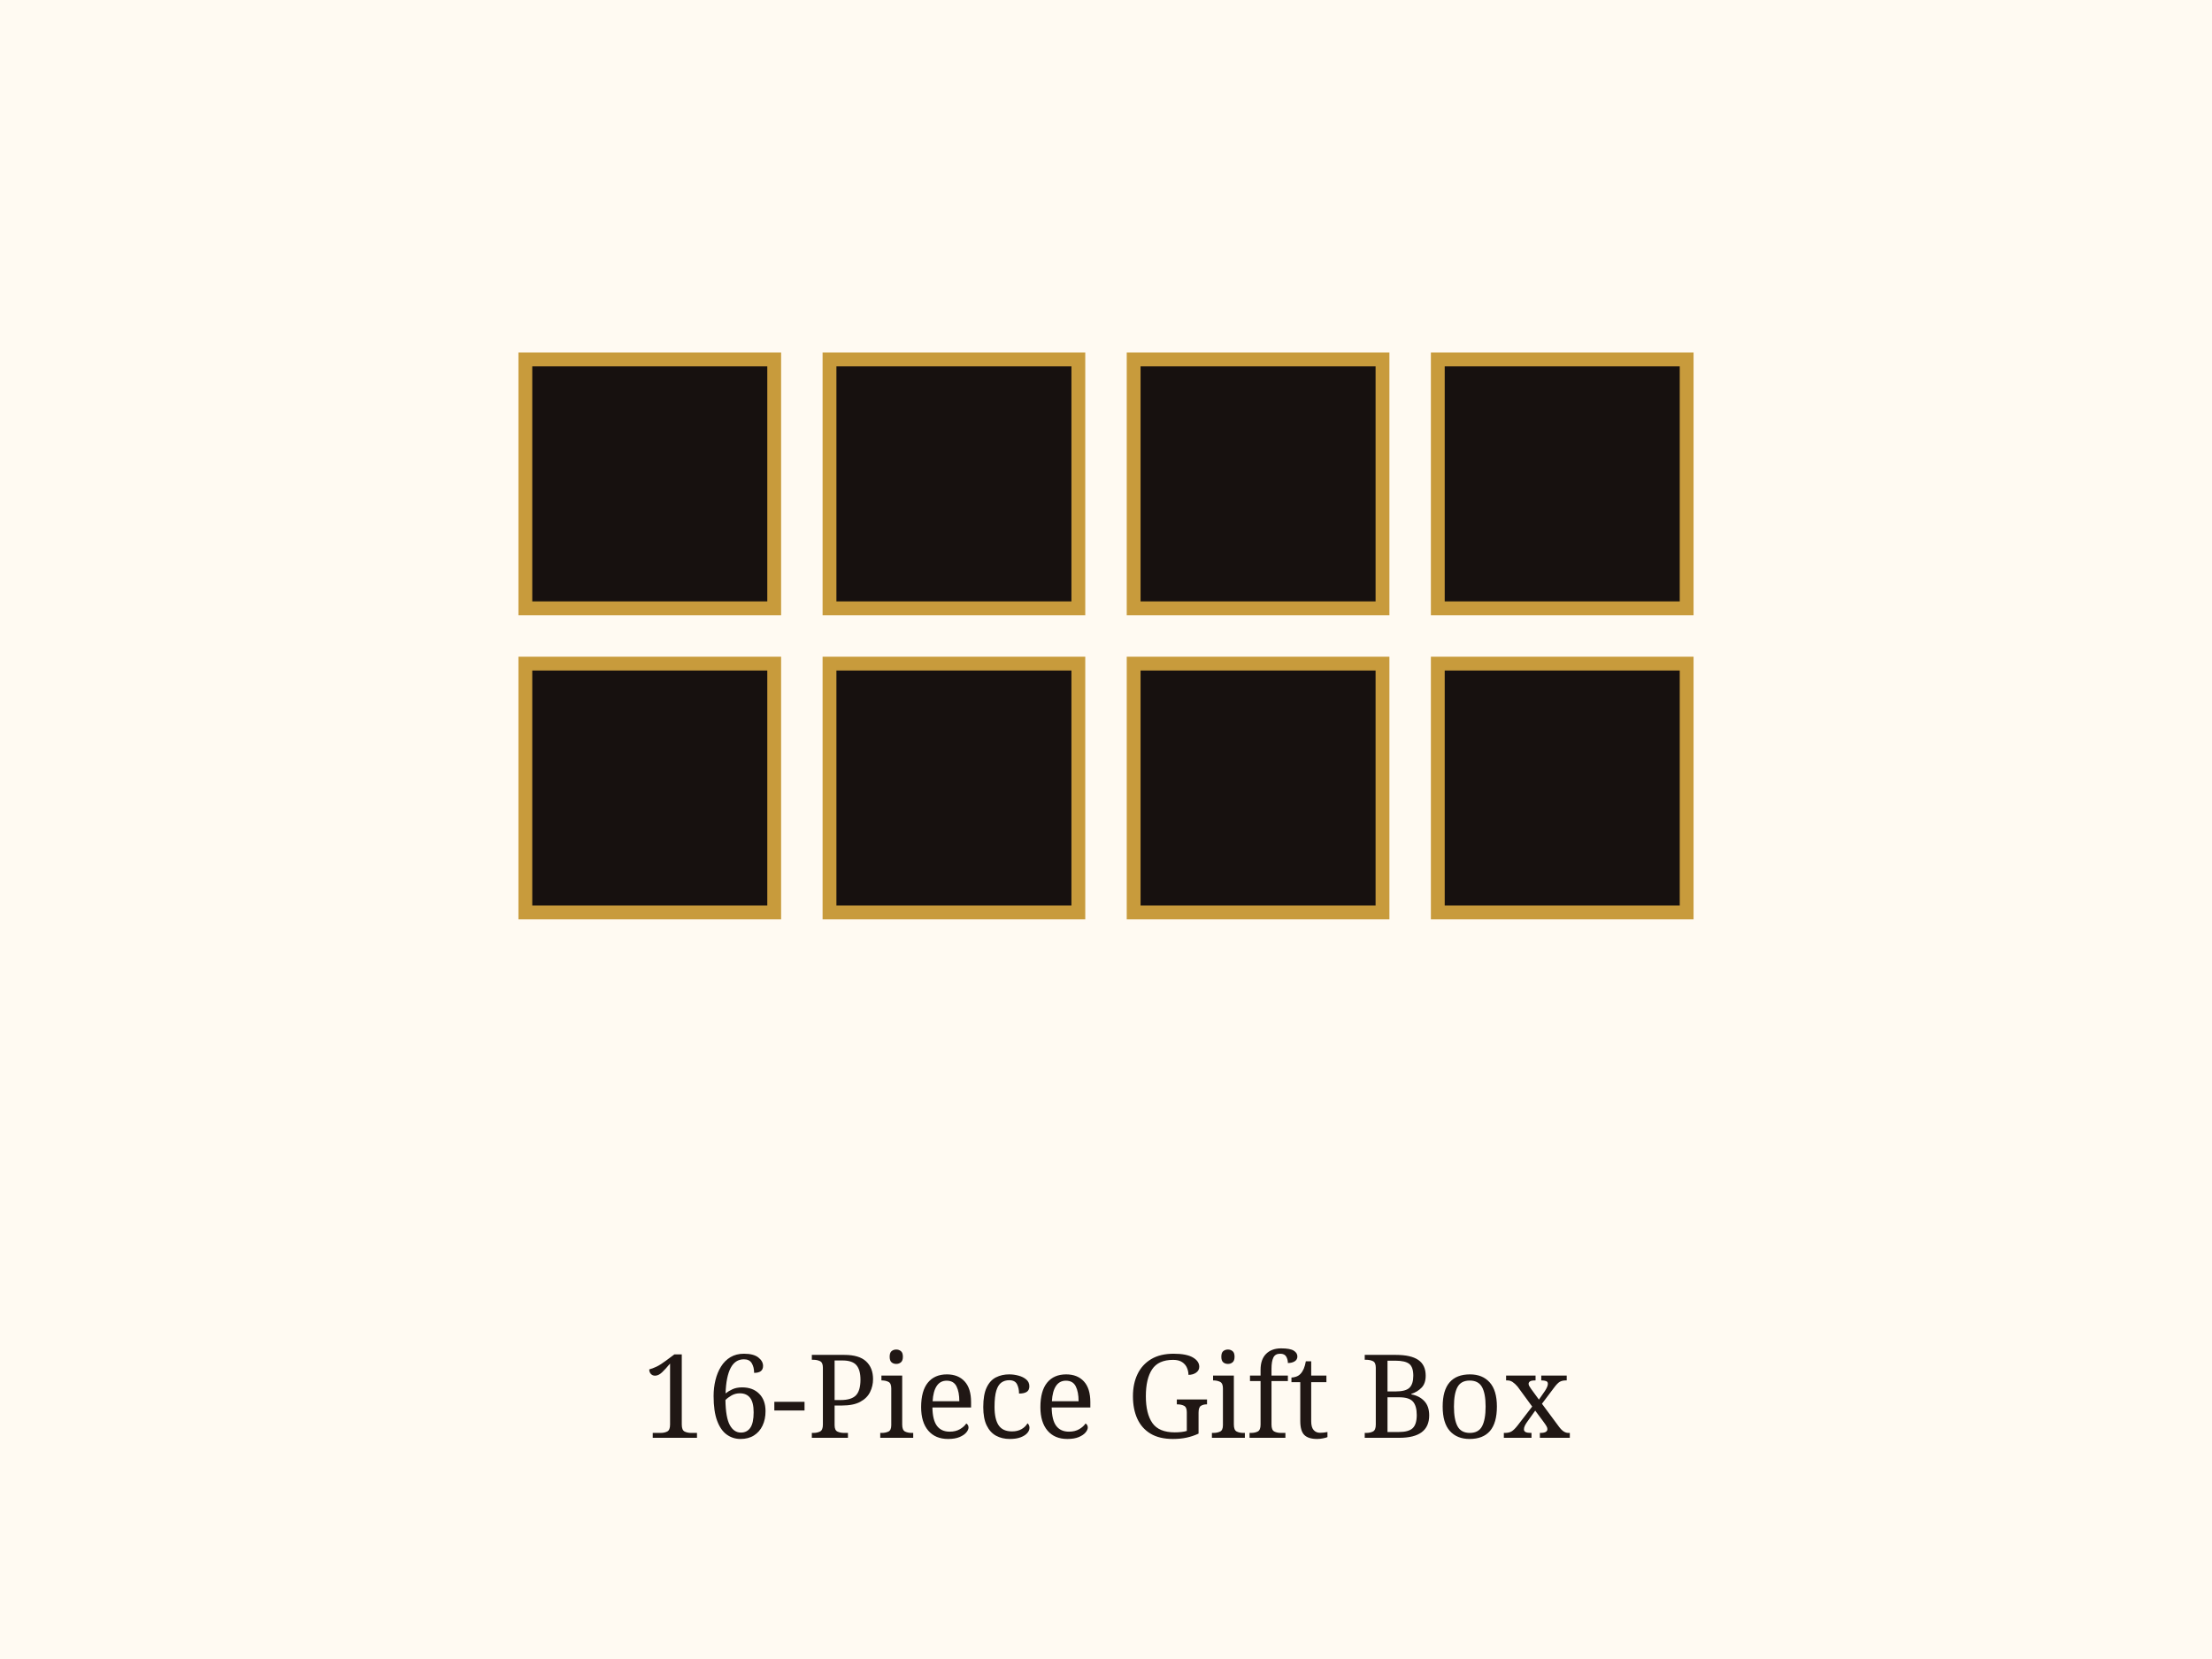
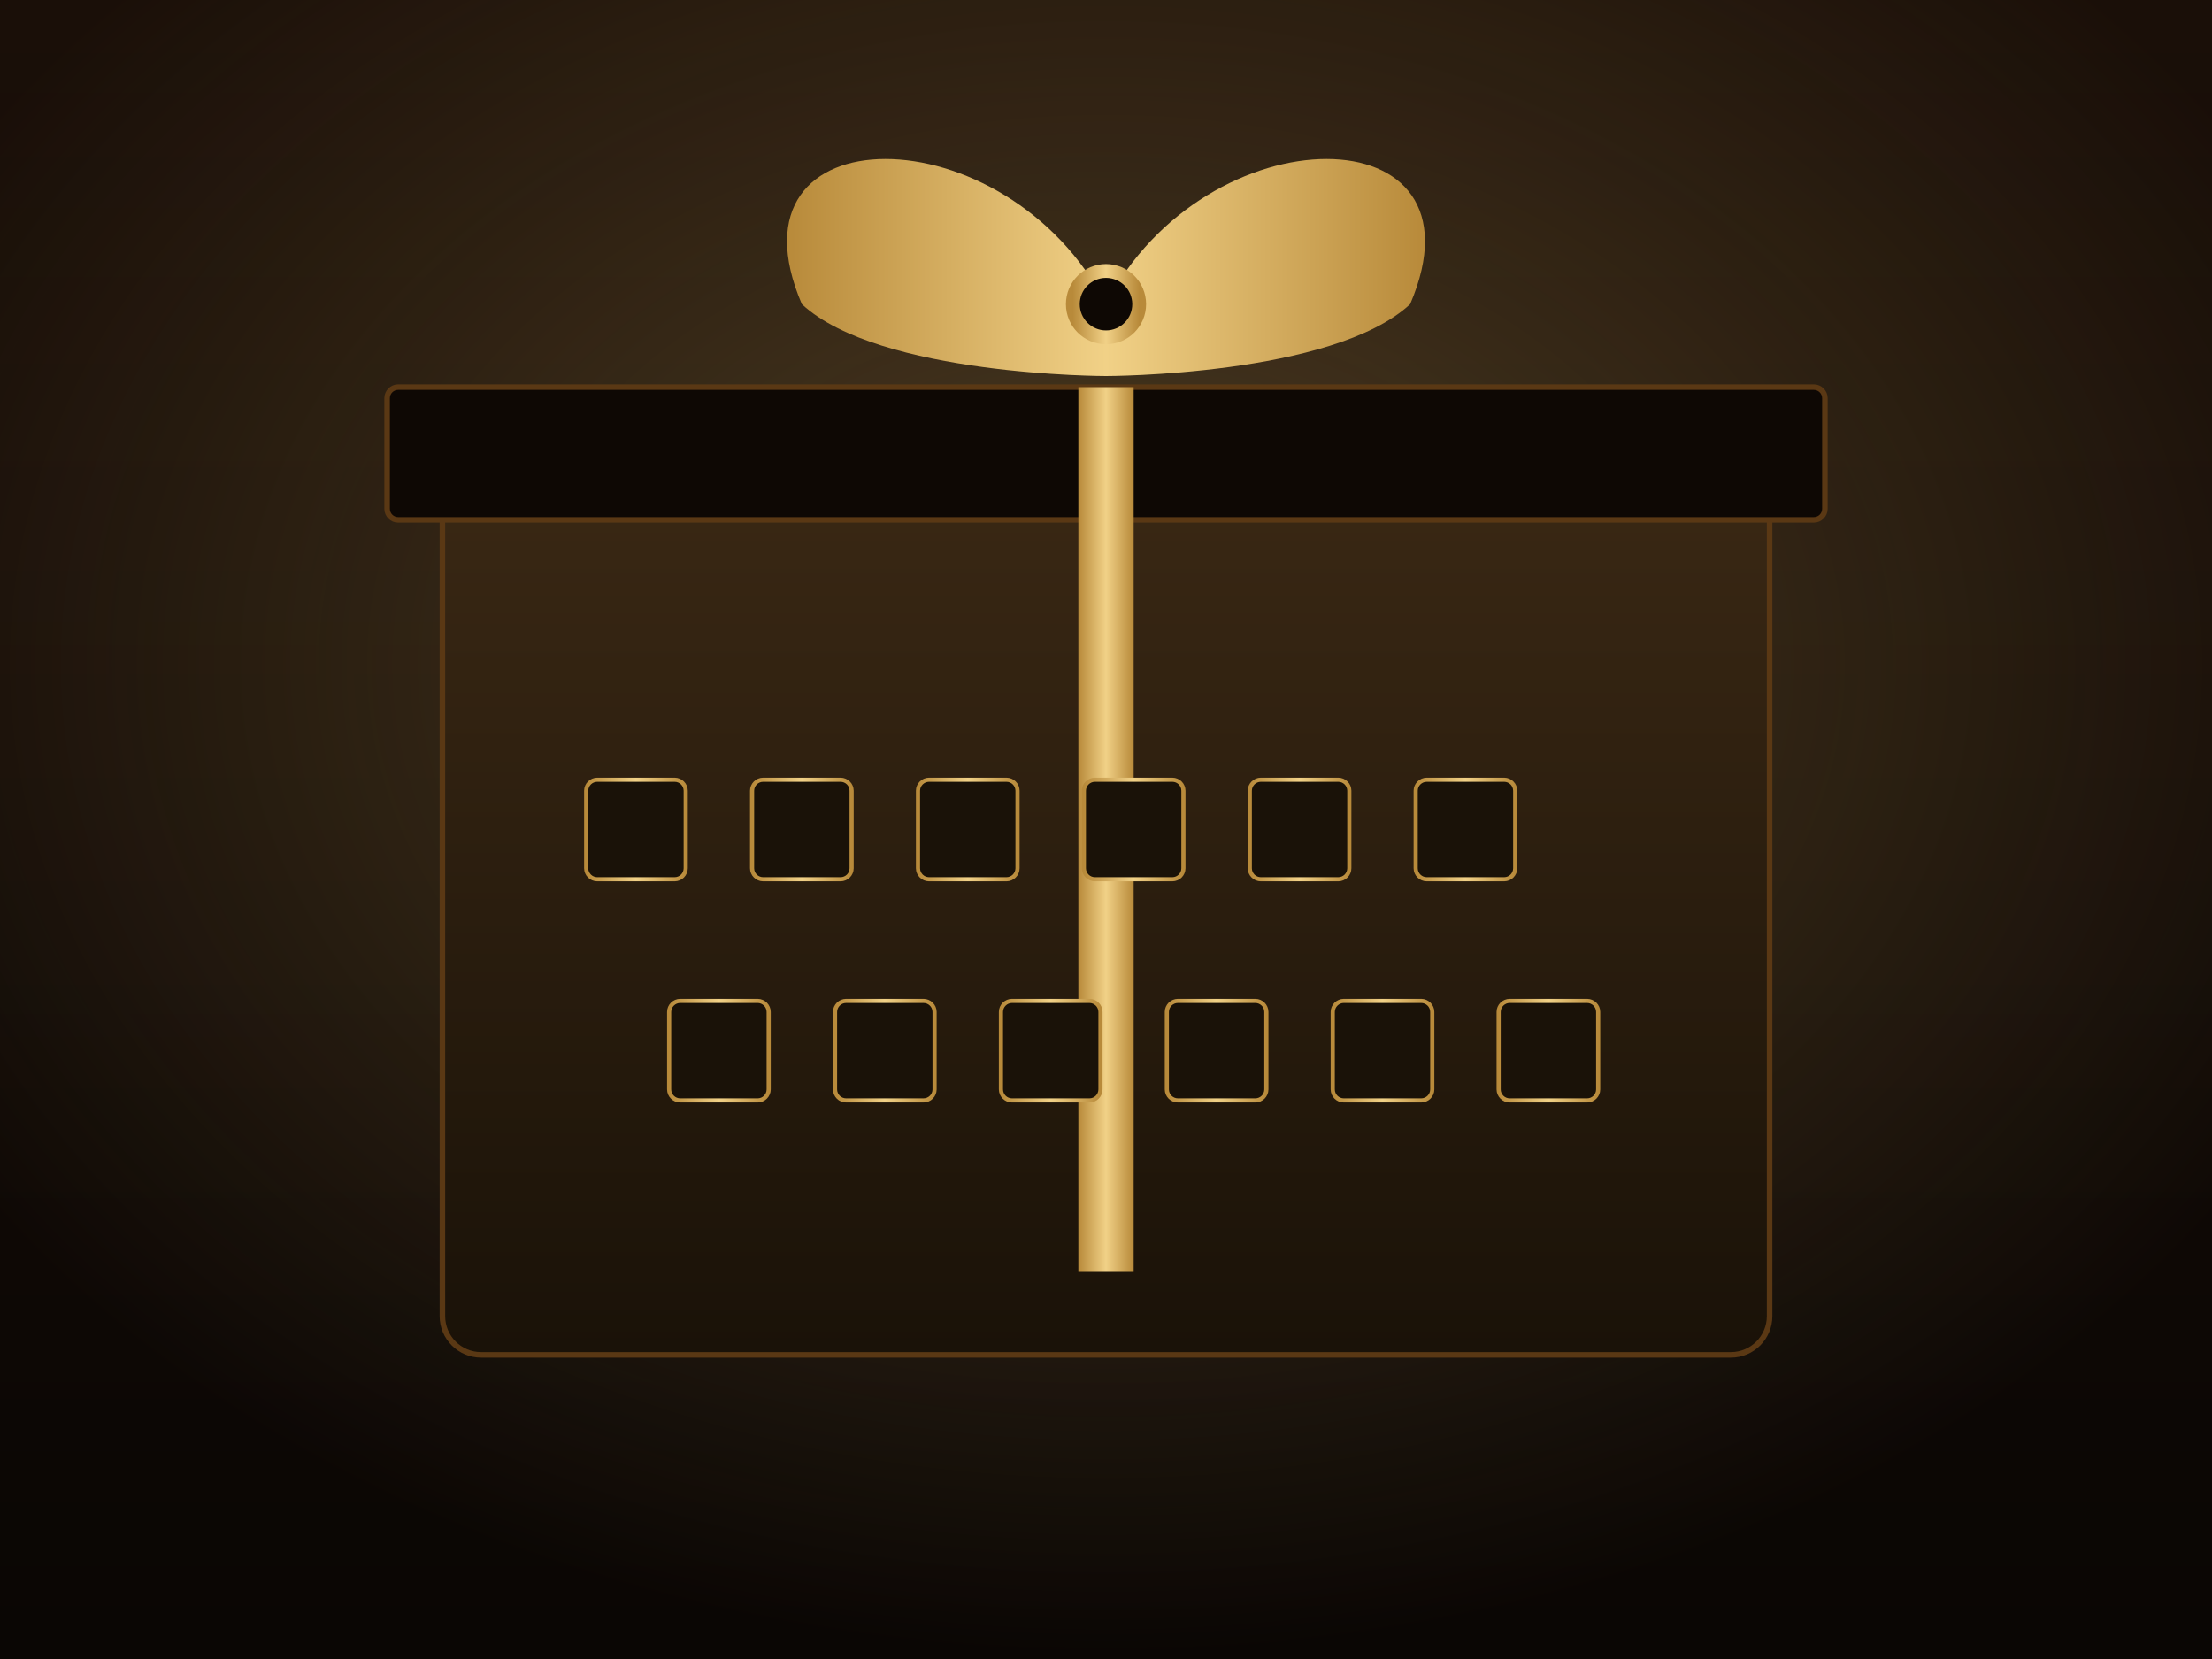
- <svg xmlns="http://www.w3.org/2000/svg" width="800" height="600" viewBox="0 0 800 600">
-   <rect width="800" height="600" fill="#fffaf2" />
-   <g fill="#17110f" stroke="#c89b3c" stroke-width="5">
-     <rect x="190" y="130" width="90" height="90" />
-     <rect x="300" y="130" width="90" height="90" />
-     <rect x="410" y="130" width="90" height="90" />
-     <rect x="520" y="130" width="90" height="90" />
-     <rect x="190" y="240" width="90" height="90" />
-     <rect x="300" y="240" width="90" height="90" />
-     <rect x="410" y="240" width="90" height="90" />
-     <rect x="520" y="240" width="90" height="90" />
+ <svg xmlns="http://www.w3.org/2000/svg" viewBox="0 0 800 600" preserveAspectRatio="xMidYMid slice">
+   <defs>
+     <linearGradient id="bg" x1="0" y1="0" x2="0" y2="1">
+       <stop offset="0" stop-color="#1a0f08" />
+       <stop offset="1" stop-color="#0a0604" />
+     </linearGradient>
+     <radialGradient id="glow" cx="50%" cy="40%" r="60%">
+       <stop offset="0" stop-color="#d4af63" stop-opacity=".3" />
+       <stop offset="1" stop-color="#d4af63" stop-opacity="0" />
+     </radialGradient>
+     <linearGradient id="boxG" x1="0" y1="0" x2="0" y2="1">
+       <stop offset="0" stop-color="#3a2814" />
+       <stop offset="1" stop-color="#1a1208" />
+     </linearGradient>
+     <linearGradient id="ribbon" x1="0" y1="0" x2="1" y2="0">
+       <stop offset="0" stop-color="#b88a3a" />
+       <stop offset=".5" stop-color="#f1d187" />
+       <stop offset="1" stop-color="#b88a3a" />
+     </linearGradient>
+   </defs>
+   <rect width="800" height="600" fill="url(#bg)" />
+   <rect width="800" height="600" fill="url(#glow)" />
+   <g transform="translate(400 300)">
+     <rect x="-240" y="-130" width="480" height="320" rx="14" fill="url(#boxG)" stroke="#5a3814" stroke-width="2" />
+     <rect x="-260" y="-160" width="520" height="48" rx="4" fill="#0e0804" stroke="#5a3814" stroke-width="2" />
+     <rect x="-10" y="-160" width="20" height="320" fill="url(#ribbon)" />
+     <g>
+       <g transform="translate(-170 0)">
+         <rect x="-18" y="-18" width="36" height="36" rx="4" fill="#1a1208" stroke="url(#ribbon)" stroke-width="1.5" />
+       </g>
+       <g transform="translate(-110 0)">
+         <rect x="-18" y="-18" width="36" height="36" rx="4" fill="#1a1208" stroke="url(#ribbon)" stroke-width="1.5" />
+       </g>
+       <g transform="translate(-50 0)">
+         <rect x="-18" y="-18" width="36" height="36" rx="4" fill="#1a1208" stroke="url(#ribbon)" stroke-width="1.5" />
+       </g>
+       <g transform="translate(10 0)">
+         <rect x="-18" y="-18" width="36" height="36" rx="4" fill="#1a1208" stroke="url(#ribbon)" stroke-width="1.5" />
+       </g>
+       <g transform="translate(70 0)">
+         <rect x="-18" y="-18" width="36" height="36" rx="4" fill="#1a1208" stroke="url(#ribbon)" stroke-width="1.5" />
+       </g>
+       <g transform="translate(130 0)">
+         <rect x="-18" y="-18" width="36" height="36" rx="4" fill="#1a1208" stroke="url(#ribbon)" stroke-width="1.5" />
+       </g>
+       <g transform="translate(-140 80)">
+         <rect x="-18" y="-18" width="36" height="36" rx="4" fill="#1a1208" stroke="url(#ribbon)" stroke-width="1.5" />
+       </g>
+       <g transform="translate(-80 80)">
+         <rect x="-18" y="-18" width="36" height="36" rx="4" fill="#1a1208" stroke="url(#ribbon)" stroke-width="1.5" />
+       </g>
+       <g transform="translate(-20 80)">
+         <rect x="-18" y="-18" width="36" height="36" rx="4" fill="#1a1208" stroke="url(#ribbon)" stroke-width="1.5" />
+       </g>
+       <g transform="translate(40 80)">
+         <rect x="-18" y="-18" width="36" height="36" rx="4" fill="#1a1208" stroke="url(#ribbon)" stroke-width="1.5" />
+       </g>
+       <g transform="translate(100 80)">
+         <rect x="-18" y="-18" width="36" height="36" rx="4" fill="#1a1208" stroke="url(#ribbon)" stroke-width="1.5" />
+       </g>
+       <g transform="translate(160 80)">
+         <rect x="-18" y="-18" width="36" height="36" rx="4" fill="#1a1208" stroke="url(#ribbon)" stroke-width="1.5" />
+       </g>
+     </g>
+     <g transform="translate(0 -190)">
+       <path d="M 0 0 C -36 -70 -140 -70 -110 0 C -82 26 0 26 0 26 C 0 26 82 26 110 0 C 140 -70 36 -70 0 0 Z" fill="url(#ribbon)" />
+       <circle r="12" fill="#0e0804" stroke="url(#ribbon)" stroke-width="5" />
+     </g>
  </g>
-   <text x="400" y="520" text-anchor="middle" font-family="Georgia,serif" font-size="42" fill="#201714">16-Piece Gift Box</text>
</svg>
